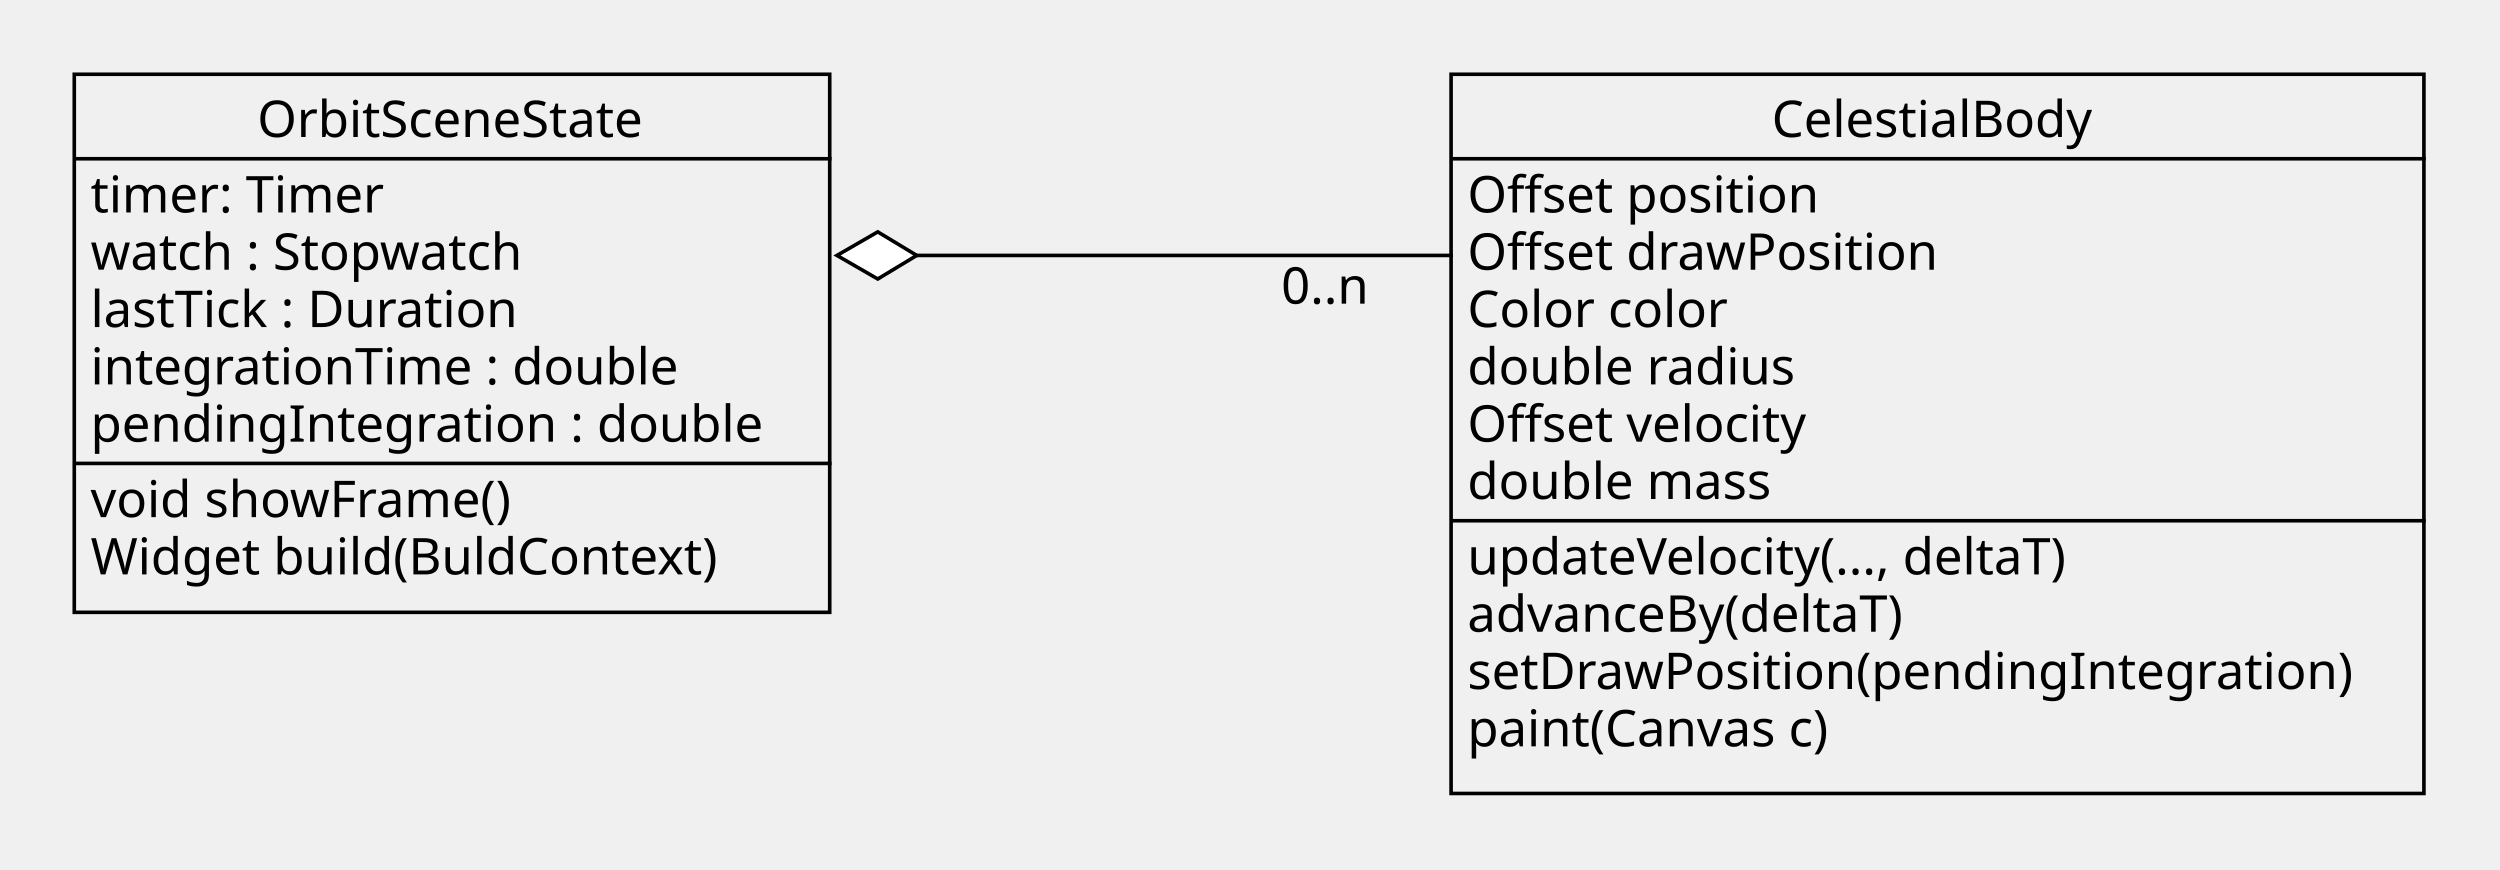
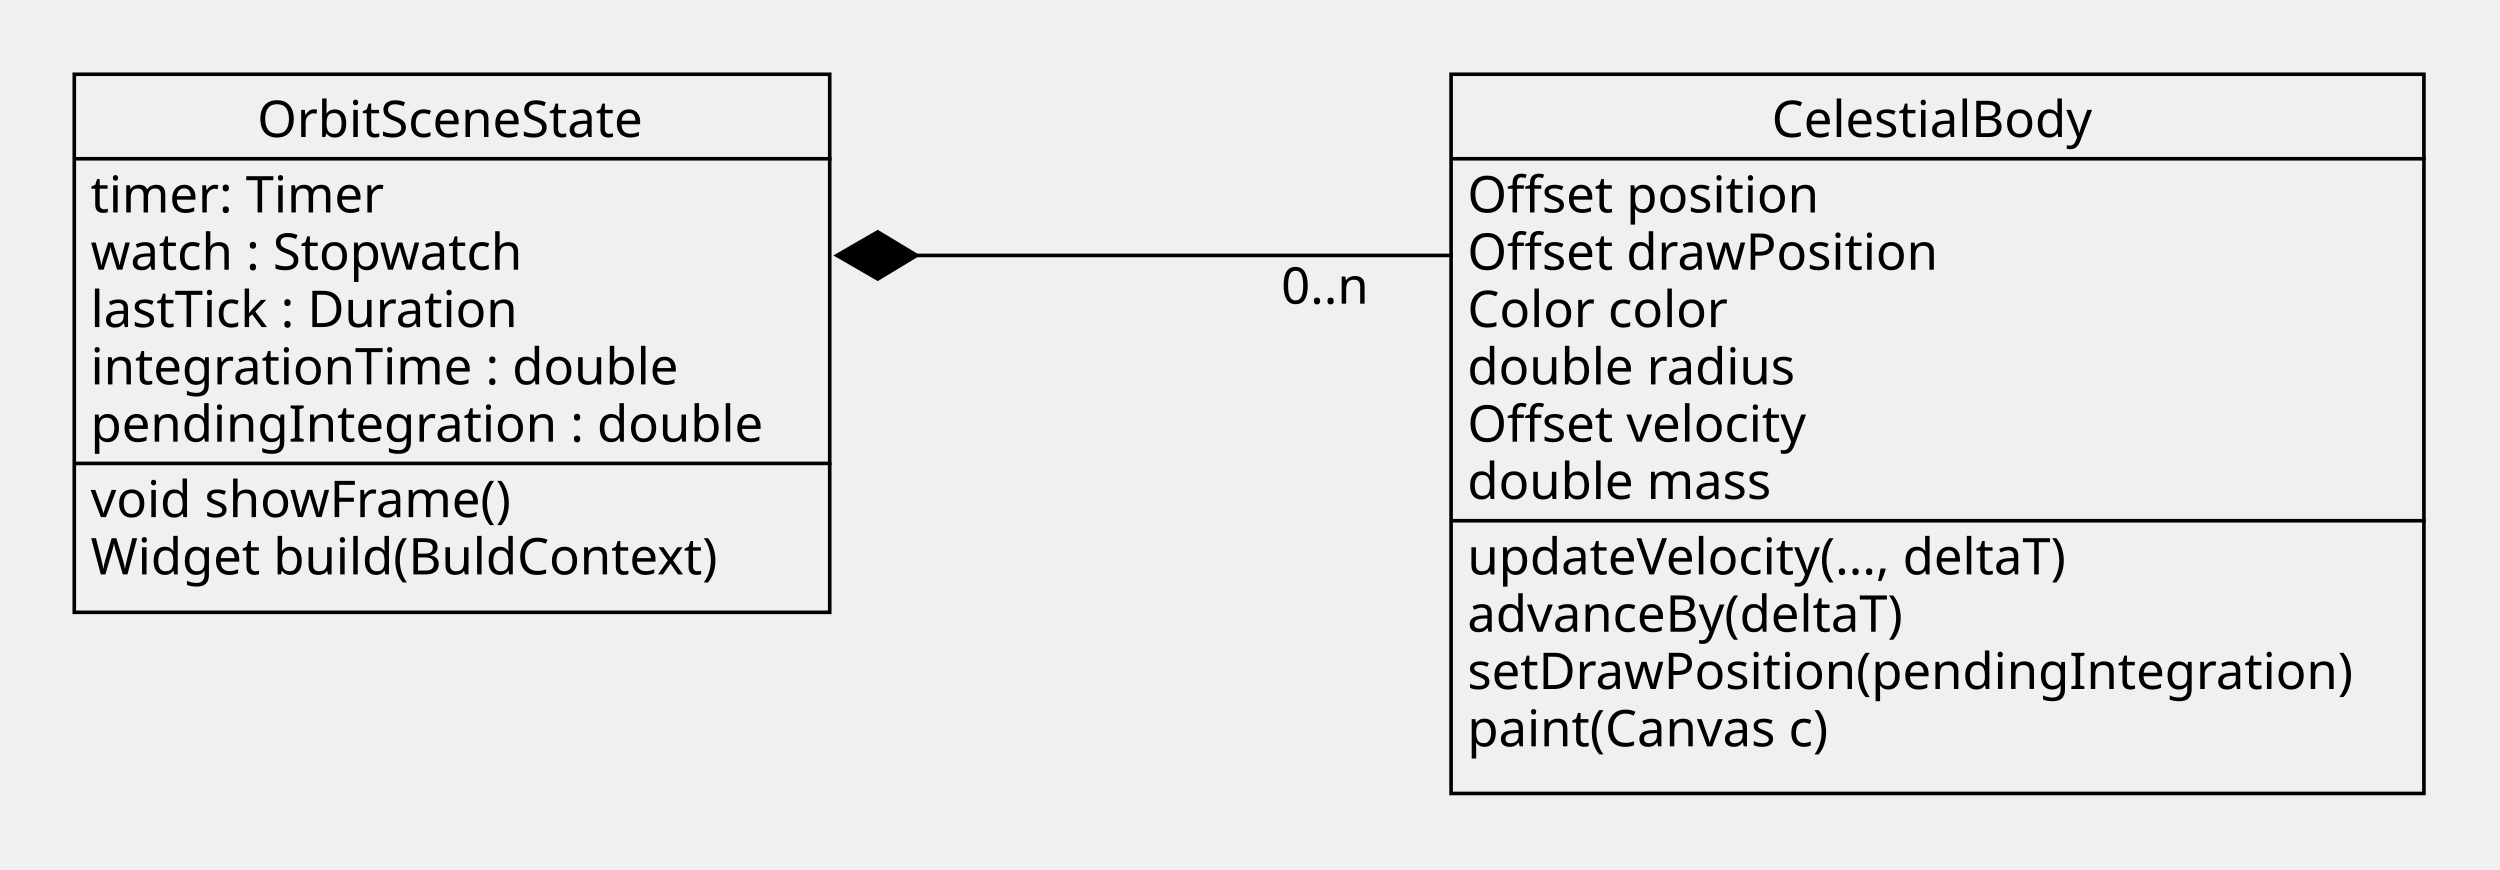
<svg xmlns="http://www.w3.org/2000/svg" fill-opacity="1" color-rendering="auto" color-interpolation="auto" text-rendering="auto" stroke="black" stroke-linecap="square" width="690" stroke-miterlimit="10" shape-rendering="auto" stroke-opacity="1" fill="black" stroke-dasharray="none" font-weight="normal" stroke-width="1" viewBox="40 20 690 240" height="240" font-family="'Dialog'" font-style="normal" stroke-linejoin="miter" font-size="12px" stroke-dashoffset="0" image-rendering="auto">
  <defs id="genericDefs" />
  <g>
    <defs id="defs1">
      <clipPath clipPathUnits="userSpaceOnUse" id="clipPath1">
        <path d="M0 0 L2147483647 0 L2147483647 2147483647 L0 2147483647 L0 0 Z" />
      </clipPath>
      <clipPath clipPathUnits="userSpaceOnUse" id="clipPath2">
        <path d="M0 0 L0 200 L270 200 L270 0 Z" />
      </clipPath>
      <clipPath clipPathUnits="userSpaceOnUse" id="clipPath3">
        <path d="M0 0 L0 150 L210 150 L210 0 Z" />
      </clipPath>
      <clipPath clipPathUnits="userSpaceOnUse" id="clipPath4">
        <path d="M0 0 L0 40 L200 40 L200 0 Z" />
      </clipPath>
    </defs>
    <g fill="rgb(255,255,255)" fill-opacity="0" transform="translate(440,40)" stroke-opacity="0" stroke="rgb(255,255,255)">
      <rect x="0.5" width="268.5" height="198.5" y="0.5" clip-path="url(#clipPath2)" stroke="none" />
    </g>
    <g transform="translate(440,40)">
      <rect fill="none" x="0.5" width="268.5" height="198.5" y="0.5" clip-path="url(#clipPath2)" />
      <text x="89" font-size="14px" y="17.817" clip-path="url(#clipPath2)" font-family="sans-serif" stroke="none" xml:space="preserve">CelestialBody</text>
      <path fill="none" d="M1 23.817 L269 23.817" clip-path="url(#clipPath2)" />
      <text x="5" font-size="14px" y="38.635" clip-path="url(#clipPath2)" font-family="sans-serif" stroke="none" xml:space="preserve">Offset position</text>
      <text x="5" font-size="14px" y="54.452" clip-path="url(#clipPath2)" font-family="sans-serif" stroke="none" xml:space="preserve">Offset drawPosition</text>
      <text x="5" font-size="14px" y="70.269" clip-path="url(#clipPath2)" font-family="sans-serif" stroke="none" xml:space="preserve">Color color</text>
      <text x="5" font-size="14px" y="86.087" clip-path="url(#clipPath2)" font-family="sans-serif" stroke="none" xml:space="preserve">double radius</text>
      <text x="5" font-size="14px" y="101.904" clip-path="url(#clipPath2)" font-family="sans-serif" stroke="none" xml:space="preserve">Offset velocity</text>
      <text x="5" font-size="14px" y="117.722" clip-path="url(#clipPath2)" font-family="sans-serif" stroke="none" xml:space="preserve">double mass</text>
      <path fill="none" d="M1 123.722 L269 123.722" clip-path="url(#clipPath2)" />
      <text x="5" font-size="14px" y="138.539" clip-path="url(#clipPath2)" font-family="sans-serif" stroke="none" xml:space="preserve">updateVelocity(..., deltaT)</text>
      <text x="5" font-size="14px" y="154.356" clip-path="url(#clipPath2)" font-family="sans-serif" stroke="none" xml:space="preserve">advanceBy(deltaT)</text>
      <text x="5" font-size="14px" y="170.174" clip-path="url(#clipPath2)" font-family="sans-serif" stroke="none" xml:space="preserve">setDrawPosition(pendingIntegration)</text>
      <text x="5" font-size="14px" y="185.991" clip-path="url(#clipPath2)" font-family="sans-serif" stroke="none" xml:space="preserve">paint(Canvas c)</text>
    </g>
    <g fill="rgb(255,255,255)" fill-opacity="0" transform="translate(60,40)" stroke-opacity="0" stroke="rgb(255,255,255)">
      <rect x="0.5" width="208.5" height="148.5" y="0.5" clip-path="url(#clipPath3)" stroke="none" />
    </g>
    <g transform="translate(60,40)">
      <rect fill="none" x="0.5" width="208.5" height="148.5" y="0.5" clip-path="url(#clipPath3)" />
      <text x="51" font-size="14px" y="17.817" clip-path="url(#clipPath3)" font-family="sans-serif" stroke="none" xml:space="preserve">OrbitSceneState</text>
      <path fill="none" d="M1 23.817 L209 23.817" clip-path="url(#clipPath3)" />
      <text x="5" font-size="14px" y="38.635" clip-path="url(#clipPath3)" font-family="sans-serif" stroke="none" xml:space="preserve">timer: Timer</text>
      <text x="5" font-size="14px" y="54.452" clip-path="url(#clipPath3)" font-family="sans-serif" stroke="none" xml:space="preserve">watch : Stopwatch</text>
      <text x="5" font-size="14px" y="70.269" clip-path="url(#clipPath3)" font-family="sans-serif" stroke="none" xml:space="preserve">lastTick : Duration</text>
      <text x="5" font-size="14px" y="86.087" clip-path="url(#clipPath3)" font-family="sans-serif" stroke="none" xml:space="preserve">integrationTime : double</text>
      <text x="5" font-size="14px" y="101.904" clip-path="url(#clipPath3)" font-family="sans-serif" stroke="none" xml:space="preserve">pendingIntegration : double</text>
      <path fill="none" d="M1 107.904 L209 107.904" clip-path="url(#clipPath3)" />
      <text x="5" font-size="14px" y="122.722" clip-path="url(#clipPath3)" font-family="sans-serif" stroke="none" xml:space="preserve">void showFrame()</text>
      <text x="5" font-size="14px" y="138.539" clip-path="url(#clipPath3)" font-family="sans-serif" stroke="none" xml:space="preserve">Widget build(BuldContext)</text>
    </g>
    <g transform="translate(260,80)">
      <path fill="none" d="M11.5 10.5 L180.5 10.5" clip-path="url(#clipPath4)" />
-       <path fill="white" d="M22.258 17 L11 10.5 L22.258 4 L33.017 10.5 Z" clip-path="url(#clipPath4)" stroke="none" />
+       <path d="M22.258 17 L11 10.5 L22.258 4 L33.017 10.5 Z" clip-path="url(#clipPath4)" stroke="none" />
      <path fill="none" d="M22.258 17 L11 10.5 L22.258 4 L33.017 10.5 Z" clip-path="url(#clipPath4)" />
      <text x="133.6" font-size="14px" y="23.817" clip-path="url(#clipPath4)" font-family="sans-serif" stroke="none" xml:space="preserve">0..n</text>
    </g>
  </g>
</svg>
